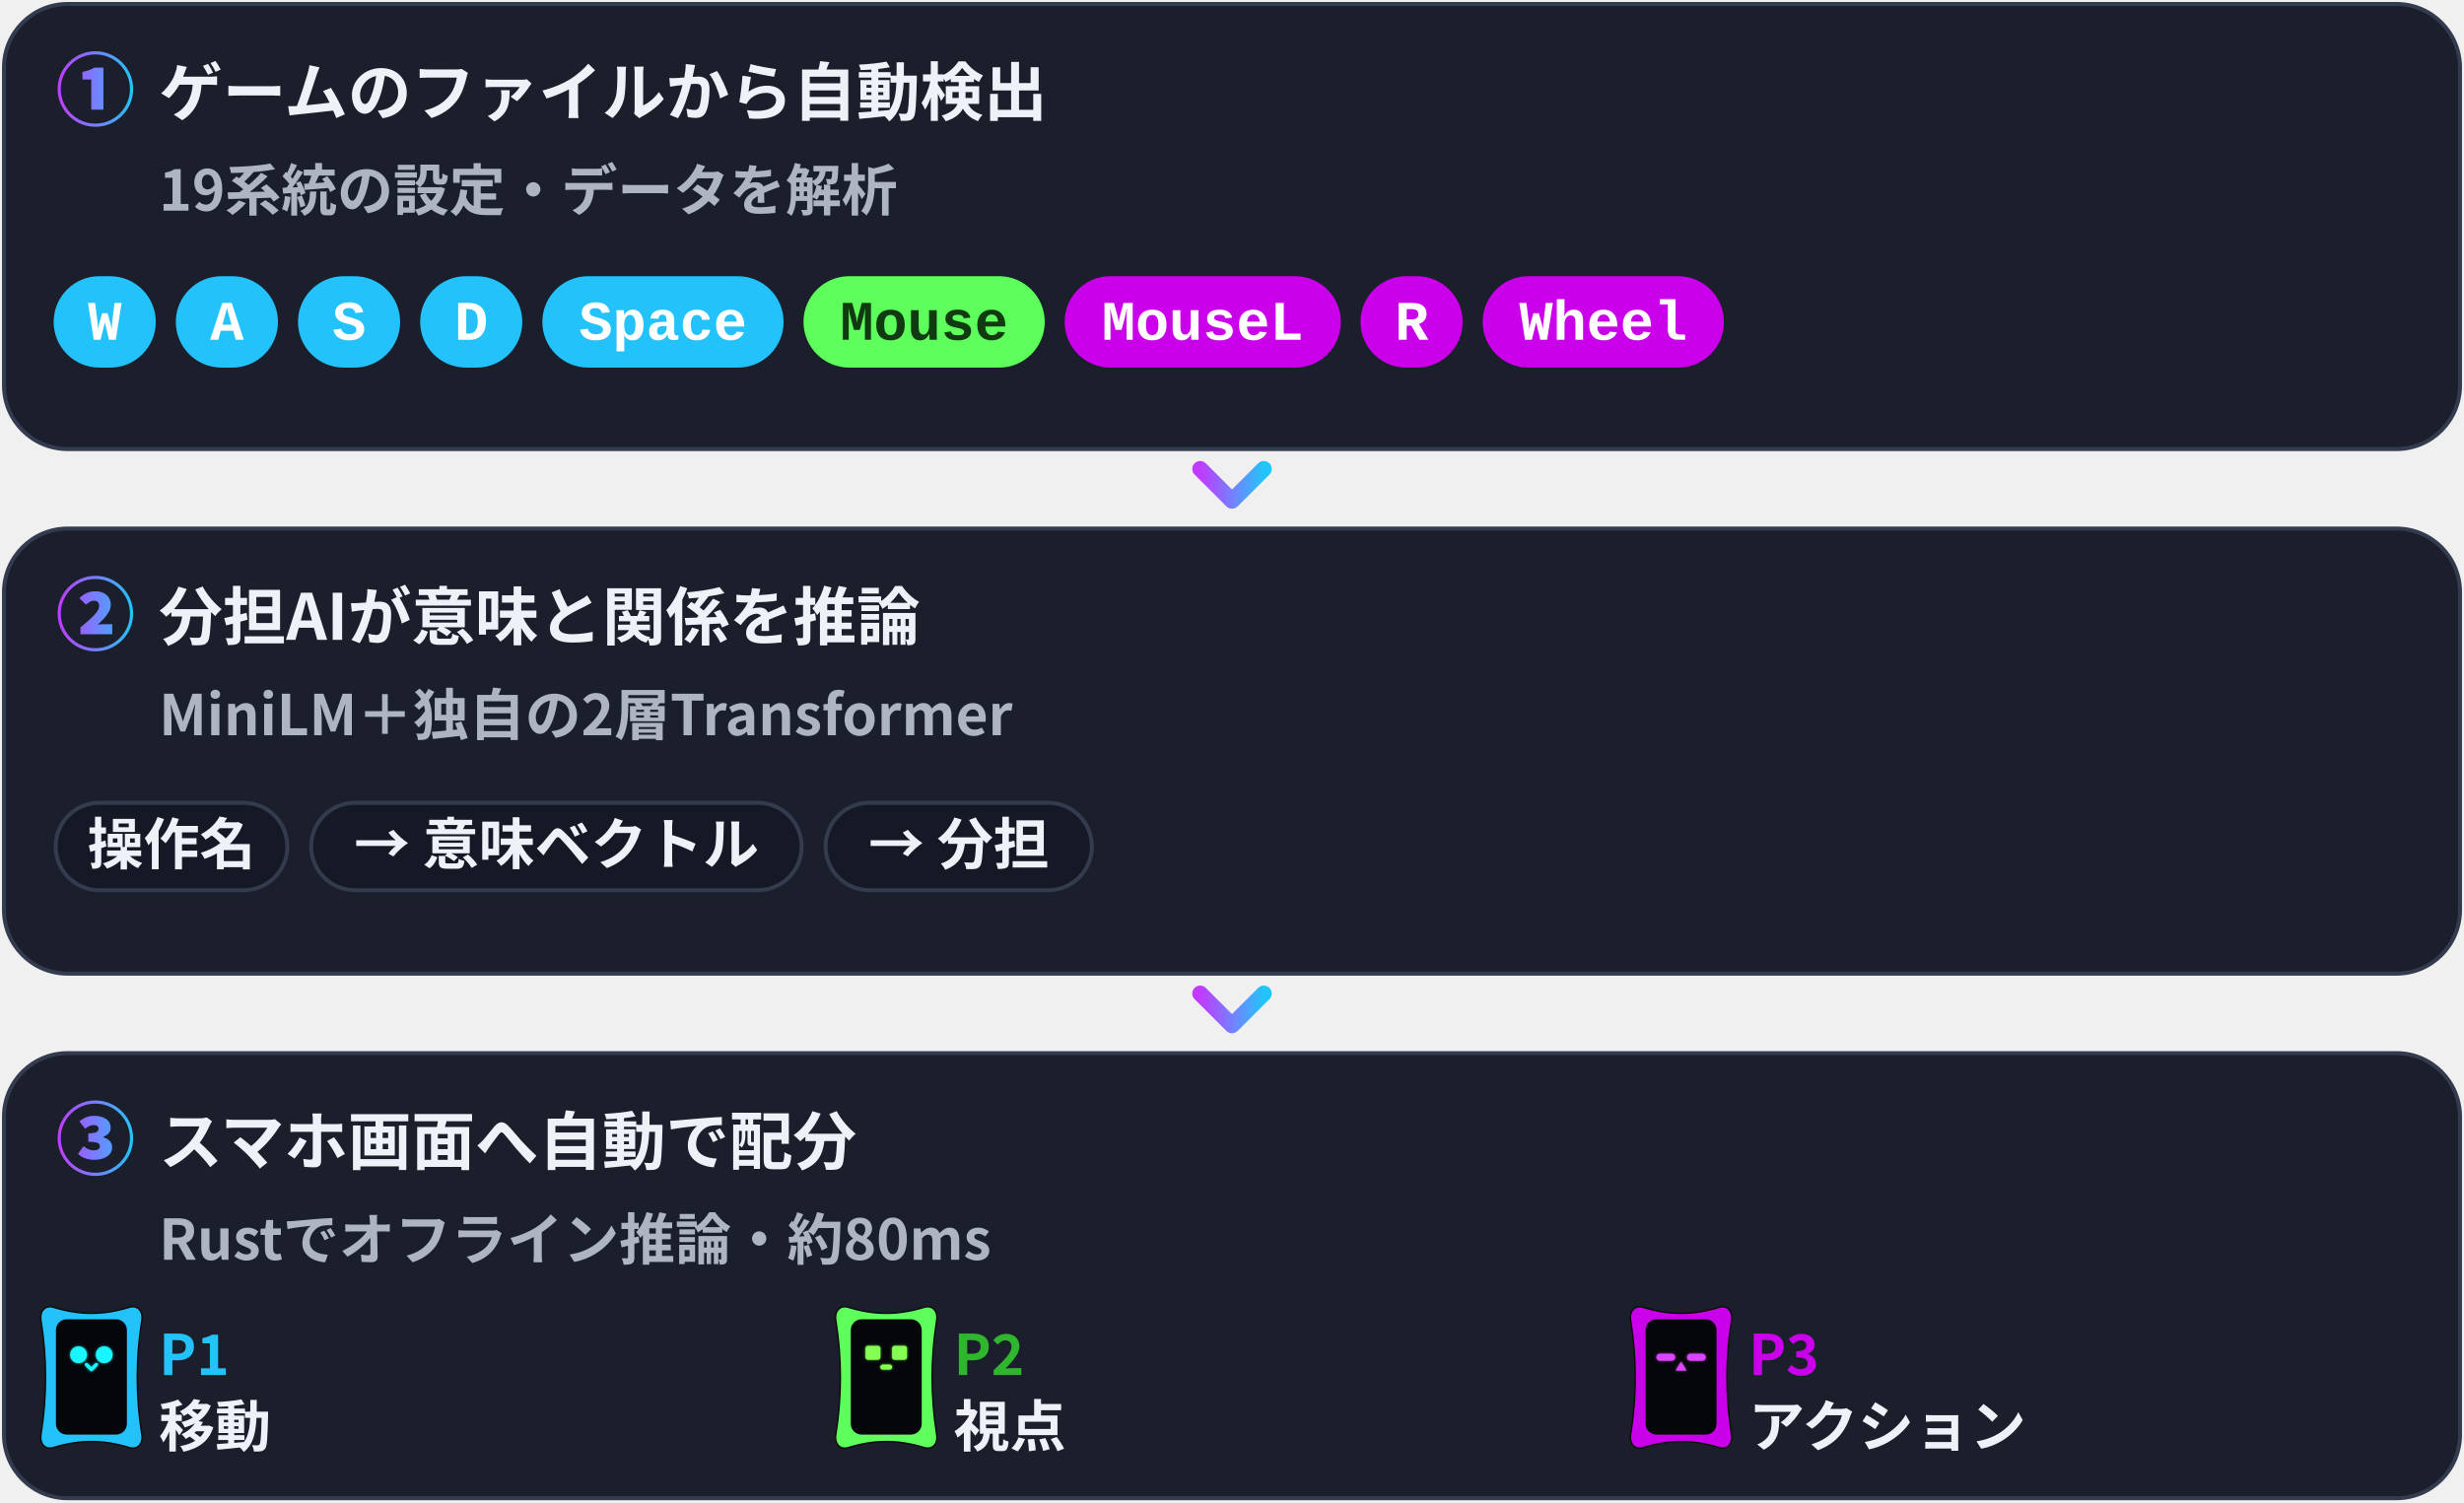
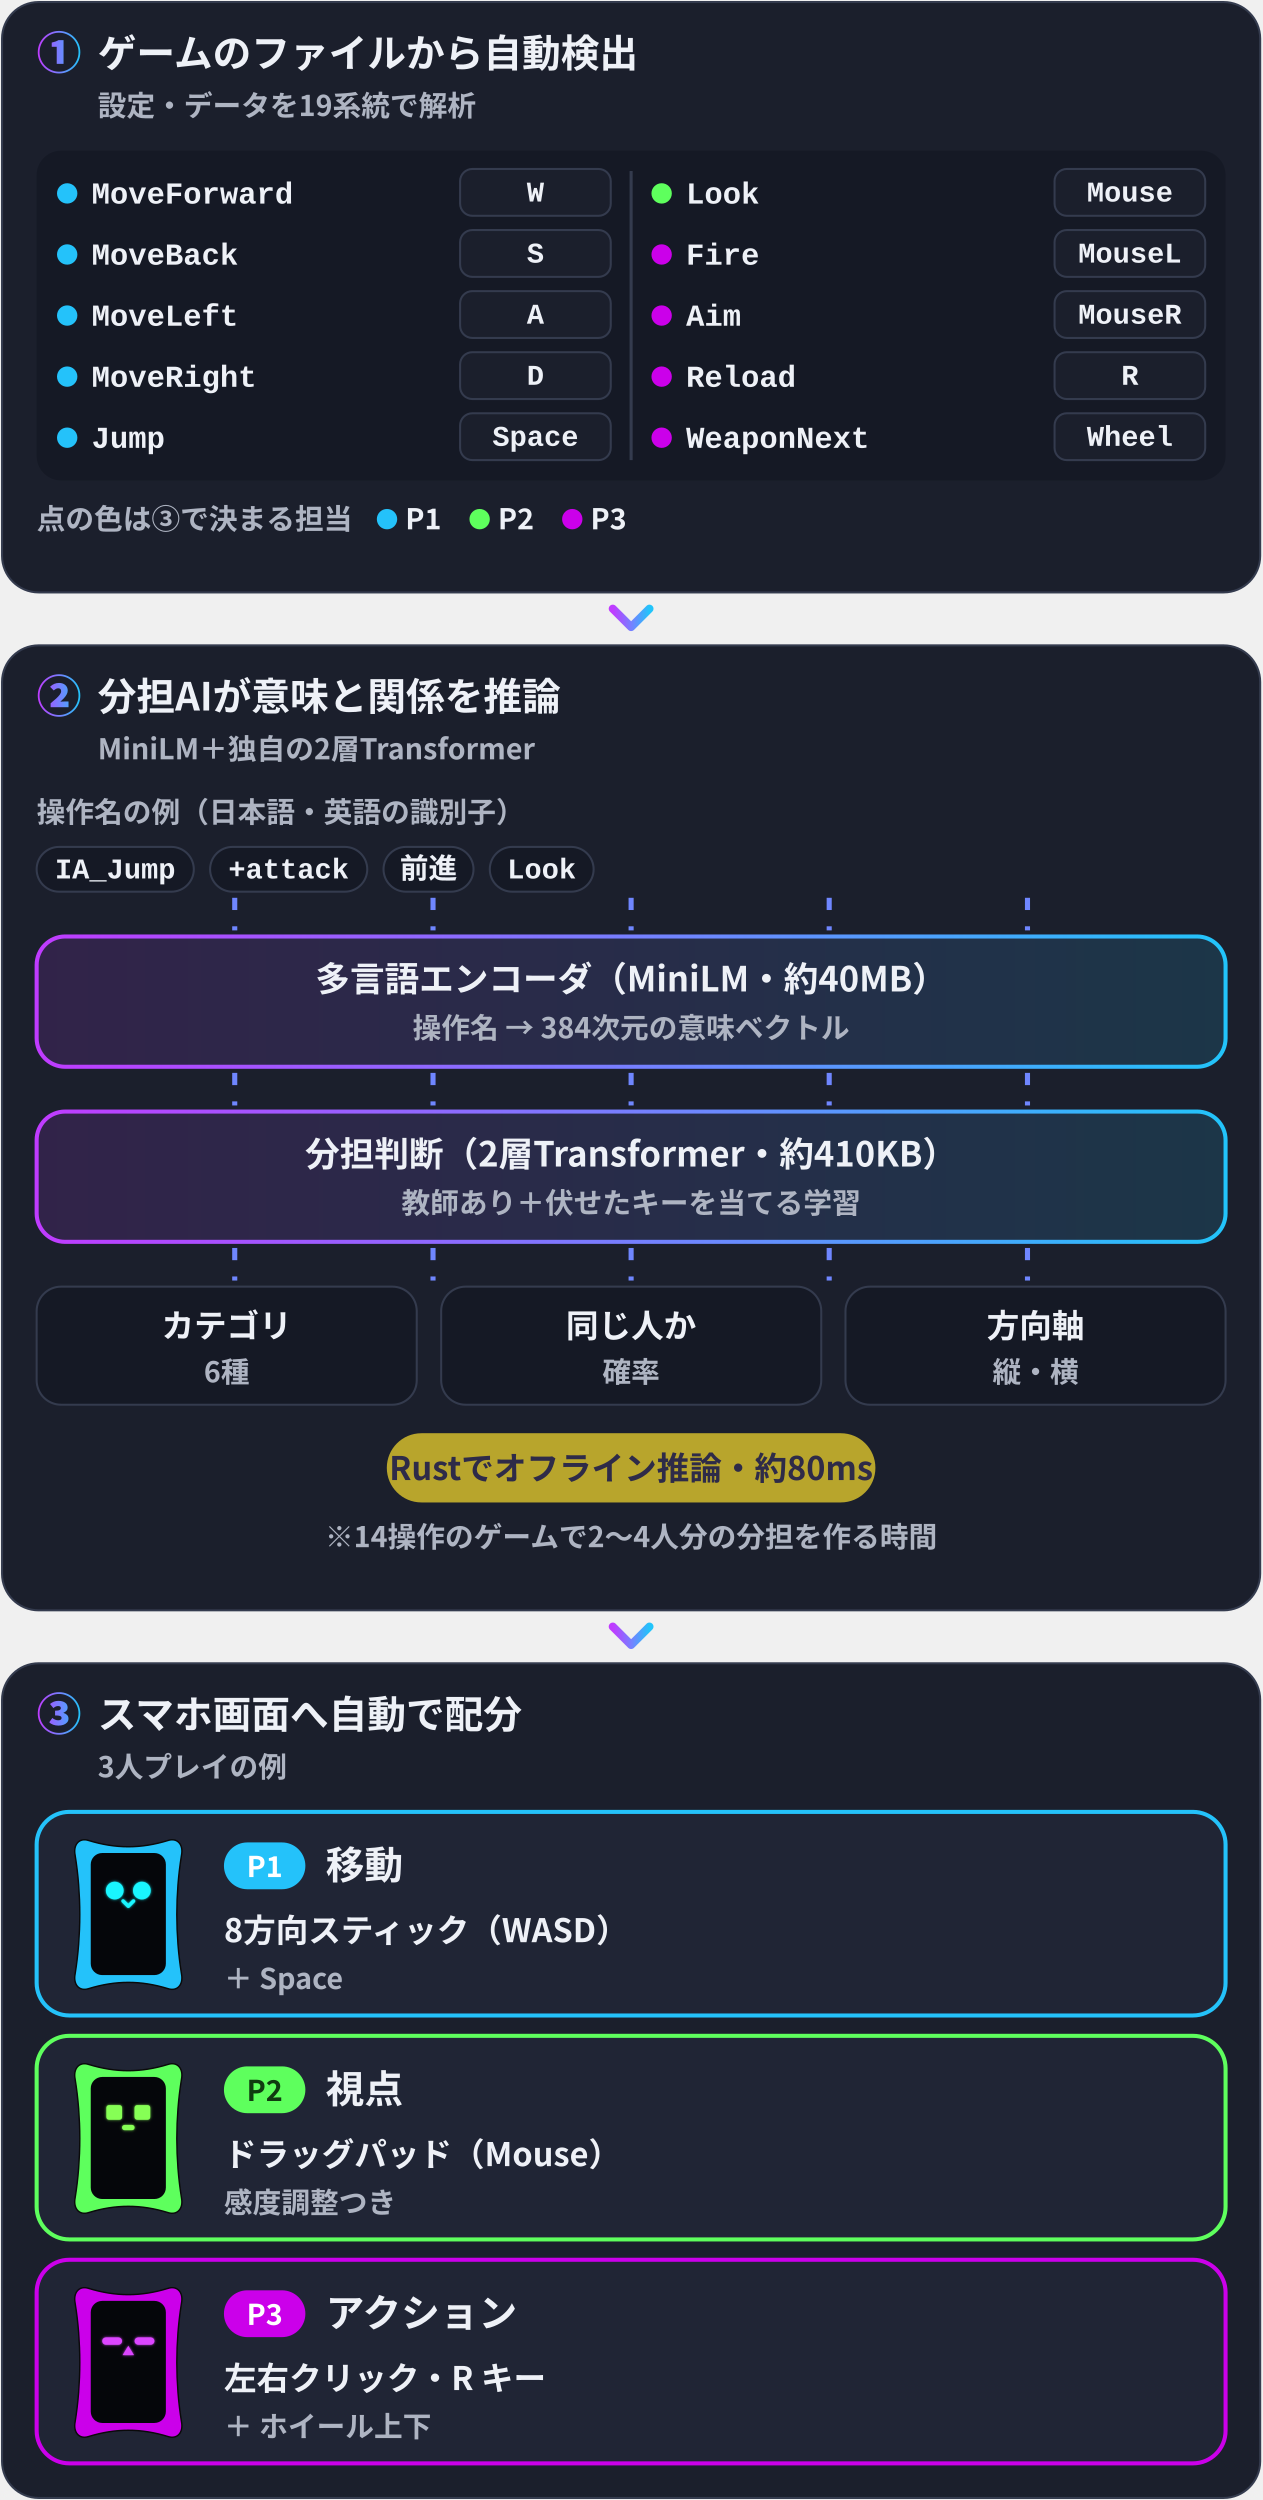
- <svg xmlns="http://www.w3.org/2000/svg" viewBox="0 0 620 378" width="620" height="378" role="img">
+ <svg xmlns="http://www.w3.org/2000/svg" viewBox="0 0 620 1228" width="620" height="1228" role="img">
  <defs>
    <filter id="glow" x="-30%" y="-30%" width="160%" height="160%">
      <feGaussianBlur stdDeviation="1.6" />
    </filter>
    <linearGradient id="brand" x1="0" y1="0" x2="1" y2="0">
      <stop offset="0" stop-color="#C03BFF" />
      <stop offset=".55" stop-color="#6F86FF" />
      <stop offset="1" stop-color="#22C4FA" />
    </linearGradient>
    <linearGradient id="bg" x1="0" y1="0" x2="1" y2="1">
      <stop offset="0" stop-color="#141827" />
      <stop offset="1" stop-color="#231B35" />
    </linearGradient>
    <style>
.jp{font-family:'Hiragino Sans','Hiragino Kaku Gothic ProN','Yu Gothic UI','Yu Gothic','Meiryo','Noto Sans JP','Noto Sans CJK JP',sans-serif}
.disp{font-family:Impact,Haettenschweiler,'Anton','Arial Narrow Bold','Arial Black',sans-serif}
.gh{font-family:-apple-system,BlinkMacSystemFont,'Segoe UI','Noto Sans',Helvetica,Arial,sans-serif}
.rnd{font-family:RcRounded,'Hiragino Maru Gothic ProN','Yu Gothic UI','Noto Sans JP',sans-serif}
.hand{font-family:RcHand,'Hiragino Maru Gothic ProN','Yu Gothic UI','Noto Sans JP',sans-serif}
.mono{font-family:ui-monospace,SFMono-Regular,'Cascadia Mono',Consolas,'Liberation Mono',monospace}

@keyframes bob{0%,100%{transform:translateY(0)}50%{transform:translateY(-5px)}}
@keyframes blink{0%,90%,100%{transform:scaleY(1)}94%{transform:scaleY(.12)}}
@keyframes flow{to{stroke-dashoffset:-28}}
@keyframes pulse{0%,100%{opacity:.55}50%{opacity:1}}
.bob{animation:bob 2.6s ease-in-out infinite}
.eyes{transform-box:fill-box;transform-origin:center;animation:blink 4.8s infinite}
.flow{stroke-dasharray:6 8;animation:flow 1.1s linear infinite}
.pulse{animation:pulse 2.4s ease-in-out infinite}
@media (prefers-reduced-motion:reduce){.bob,.eyes,.flow,.pulse{animation:none}}
</style>
  </defs>
-   <rect x="1" y="1" width="618" height="112" rx="16" fill="#1B1F2C" stroke="#343B4E" />
-   <path d="M24 31.9Q22.04 31.9 20.32 31.16Q18.6 30.43 17.29 29.11Q15.98 27.8 15.24 26.08Q14.5 24.36 14.5 22.4Q14.5 20.44 15.24 18.72Q15.97 17 17.29 15.69Q18.6 14.38 20.32 13.64Q22.04 12.9 24 12.9Q25.96 12.9 27.68 13.64Q29.4 14.37 30.71 15.69Q32.02 17 32.76 18.72Q33.5 20.44 33.5 22.4Q33.5 24.38 32.76 26.1Q32.02 27.82 30.7 29.13Q29.38 30.44 27.67 31.17Q25.96 31.9 24 31.9ZM24 31.1Q25.81 31.1 27.38 30.42Q28.96 29.74 30.15 28.55Q31.34 27.36 32.02 25.78Q32.7 24.21 32.7 22.4Q32.7 20.59 32.02 19.02Q31.34 17.44 30.15 16.25Q28.96 15.06 27.38 14.38Q25.81 13.7 24 13.7Q22.18 13.7 20.6 14.38Q19.03 15.06 17.84 16.26Q16.64 17.47 15.97 19.04Q15.3 20.61 15.3 22.4Q15.3 24.2 15.98 25.78Q16.66 27.36 17.85 28.55Q19.04 29.74 20.62 30.42Q22.19 31.1 24 31.1ZM22.96 27.6V20H20.74V18.1Q21.7 17.9 22.4 17.65Q23.1 17.4 23.74 17.02H26.02V27.6Z" fill="url(#brand)" />
-   <text x="40" y="29" class="jp" font-size="16" font-weight="900" fill="#EEF1F7" text-anchor="start">ゲームのファイルから自動検出</text>
-   <text x="40" y="53" class="jp" font-size="14.1" font-weight="700" fill="#AEB4C2" text-anchor="start">19系統の設定・データを解析</text>
-   <rect x="14" y="70" width="24.7" height="22" rx="11" fill="#24C2FA" stroke="#24C2FA" />
-   <text x="26.371" y="85.5" class="mono" font-size="14.1" font-weight="700" fill="#FFFFFF" text-anchor="middle">W</text>
-   <rect x="44.742" y="70" width="24.7" height="22" rx="11" fill="#24C2FA" stroke="#24C2FA" />
-   <text x="57.113" y="85.5" class="mono" font-size="14.1" font-weight="700" fill="#FFFFFF" text-anchor="middle">A</text>
-   <rect x="75.484" y="70" width="24.7" height="22" rx="11" fill="#24C2FA" stroke="#24C2FA" />
-   <text x="87.855" y="85.5" class="mono" font-size="14.1" font-weight="700" fill="#FFFFFF" text-anchor="middle">S</text>
-   <rect x="106.226" y="70" width="24.7" height="22" rx="11" fill="#24C2FA" stroke="#24C2FA" />
-   <text x="118.597" y="85.5" class="mono" font-size="14.1" font-weight="700" fill="#FFFFFF" text-anchor="middle">D</text>
-   <rect x="136.968" y="70" width="59.7" height="22" rx="11" fill="#24C2FA" stroke="#24C2FA" />
-   <text x="166.823" y="85.5" class="mono" font-size="14.1" font-weight="700" fill="#FFFFFF" text-anchor="middle">Space</text>
-   <rect x="202.678" y="70" width="59.7" height="22" rx="11" fill="#5EFF5D" stroke="#5EFF5D" />
-   <text x="232.533" y="85.5" class="mono" font-size="14.1" font-weight="700" fill="#103B10" text-anchor="middle">Mouse</text>
-   <rect x="268.388" y="70" width="68.5" height="22" rx="11" fill="#CB00EA" stroke="#CB00EA" />
-   <text x="302.614" y="85.5" class="mono" font-size="14.1" font-weight="700" fill="#FFFFFF" text-anchor="middle">MouseL</text>
-   <rect x="342.84" y="70" width="24.7" height="22" rx="11" fill="#CB00EA" stroke="#CB00EA" />
-   <text x="355.211" y="85.5" class="mono" font-size="14.1" font-weight="700" fill="#FFFFFF" text-anchor="middle">R</text>
-   <rect x="373.582" y="70" width="59.7" height="22" rx="11" fill="#CB00EA" stroke="#CB00EA" />
-   <text x="403.437" y="85.5" class="mono" font-size="14.1" font-weight="700" fill="#FFFFFF" text-anchor="middle">Wheel</text>
-   <path d="M302.0 118l8 8 8-8" fill="none" stroke="url(#brand)" stroke-width="4" stroke-linecap="round" stroke-linejoin="round" />
-   <rect x="1" y="133" width="618" height="112" rx="16" fill="#1B1F2C" stroke="#343B4E" />
-   <path d="M24 163.9Q22.04 163.9 20.32 163.16Q18.6 162.43 17.29 161.11Q15.98 159.8 15.24 158.08Q14.5 156.36 14.5 154.4Q14.5 152.44 15.24 150.72Q15.97 149 17.29 147.69Q18.6 146.38 20.32 145.64Q22.04 144.9 24 144.9Q25.96 144.9 27.68 145.64Q29.4 146.37 30.71 147.69Q32.02 149 32.76 150.72Q33.5 152.44 33.5 154.4Q33.5 156.38 32.76 158.1Q32.02 159.82 30.7 161.13Q29.38 162.44 27.67 163.17Q25.96 163.9 24 163.9ZM24 163.1Q25.81 163.1 27.38 162.42Q28.96 161.74 30.15 160.55Q31.34 159.36 32.02 157.78Q32.7 156.21 32.7 154.4Q32.7 152.59 32.02 151.02Q31.34 149.44 30.15 148.25Q28.96 147.06 27.38 146.38Q25.81 145.7 24 145.7Q22.18 145.7 20.6 146.38Q19.03 147.06 17.84 148.26Q16.64 149.47 15.97 151.04Q15.3 152.61 15.3 154.4Q15.3 156.2 15.98 157.78Q16.66 159.36 17.85 160.55Q19.04 161.74 20.62 162.42Q22.19 163.1 24 163.1ZM20.24 159.6V157.86Q21.6 156.76 22.66 155.8Q23.72 154.84 24.33 154.02Q24.94 153.2 24.94 152.5Q24.94 151.8 24.6 151.48Q24.26 151.16 23.64 151.16Q23.02 151.16 22.53 151.48Q22.04 151.8 21.62 152.14L19.98 150.5Q20.86 149.62 21.86 149.2Q22.86 148.78 24.01 148.78Q25.76 148.78 26.82 149.73Q27.88 150.68 27.88 152.2Q27.88 153.08 27.37 153.98Q26.86 154.88 26.1 155.69Q25.34 156.5 24.58 157.16Q25.02 157.12 25.58 157.09Q26.14 157.06 26.54 157.06H28.24V159.6Z" fill="url(#brand)" />
-   <text x="40" y="161" class="jp" font-size="16" font-weight="900" fill="#EEF1F7" text-anchor="start">分担AIが意味と関係を推論</text>
-   <text x="40" y="185" class="jp" font-size="14.1" font-weight="700" fill="#AEB4C2" text-anchor="start">MiniLM＋独自の2層Transformer</text>
-   <rect x="14" y="202" width="58.3" height="22" rx="11" fill="#151925" stroke="#343B4E" />
-   <text x="43.15" y="217.5" class="jp" font-size="14.1" font-weight="700" fill="#EEF1F7" text-anchor="middle">操作名</text>
-   <rect x="78.3" y="202" width="123.4" height="22" rx="11" fill="#151925" stroke="#343B4E" />
-   <text x="140.021" y="217.5" class="jp" font-size="14.1" font-weight="700" fill="#EEF1F7" text-anchor="middle">→ 意味ベクトル</text>
-   <rect x="207.742" y="202" width="67.0" height="22" rx="11" fill="#151925" stroke="#343B4E" />
-   <text x="241.263" y="217.5" class="jp" font-size="14.1" font-weight="700" fill="#EEF1F7" text-anchor="middle">→ 分担</text>
-   <path d="M302.0 250l8 8 8-8" fill="none" stroke="url(#brand)" stroke-width="4" stroke-linecap="round" stroke-linejoin="round" />
-   <rect x="1" y="265" width="618" height="112" rx="16" fill="#1B1F2C" stroke="#343B4E" />
-   <path d="M24 295.9Q22.04 295.9 20.32 295.16Q18.6 294.42 17.29 293.11Q15.98 291.8 15.24 290.08Q14.5 288.36 14.5 286.4Q14.5 284.44 15.24 282.72Q15.98 281 17.29 279.69Q18.6 278.38 20.32 277.64Q22.04 276.9 24 276.9Q25.96 276.9 27.68 277.64Q29.4 278.38 30.71 279.69Q32.02 281 32.76 282.72Q33.5 284.44 33.5 286.4Q33.5 288.38 32.76 290.1Q32.02 291.82 30.7 293.13Q29.38 294.44 27.67 295.17Q25.96 295.9 24 295.9ZM24 295.1Q25.8 295.1 27.38 294.42Q28.96 293.74 30.15 292.55Q31.34 291.36 32.02 289.78Q32.7 288.2 32.7 286.4Q32.7 284.6 32.02 283.02Q31.34 281.44 30.15 280.25Q28.96 279.06 27.38 278.38Q25.8 277.7 24 277.7Q22.18 277.7 20.6 278.38Q19.02 279.06 17.83 280.26Q16.64 281.46 15.97 283.04Q15.3 284.62 15.3 286.4Q15.3 288.2 15.98 289.78Q16.66 291.36 17.85 292.55Q19.04 293.74 20.62 294.42Q22.2 295.1 24 295.1ZM23.72 291.84Q22.48 291.84 21.38 291.45Q20.28 291.06 19.64 290.32L21.02 288.42Q21.54 288.86 22.21 289.16Q22.88 289.46 23.66 289.46Q24.3 289.46 24.72 289.2Q25.14 288.94 25.14 288.48Q25.14 288.1 24.92 287.84Q24.7 287.58 24.07 287.44Q23.44 287.3 22.22 287.3V285.18Q23.68 285.18 24.24 284.88Q24.8 284.58 24.8 284.04Q24.8 283.58 24.5 283.34Q24.2 283.1 23.58 283.1Q23.02 283.1 22.51 283.33Q22 283.56 21.46 284.02L19.96 282.18Q20.78 281.5 21.7 281.14Q22.62 280.78 23.66 280.78Q25.56 280.78 26.7 281.57Q27.84 282.36 27.84 283.84Q27.84 284.58 27.37 285.14Q26.9 285.7 25.96 286.1V286.16Q26.96 286.44 27.59 287.08Q28.22 287.72 28.22 288.72Q28.22 289.72 27.6 290.42Q26.98 291.12 25.96 291.48Q24.94 291.84 23.72 291.84Z" fill="url(#brand)" />
-   <text x="40" y="293" class="jp" font-size="16" font-weight="900" fill="#EEF1F7" text-anchor="start">スマホ画面へ自動で配分</text>
-   <text x="40" y="317" class="jp" font-size="14.1" font-weight="700" fill="#AEB4C2" text-anchor="start">Rustでオフライン推論・約80ms</text>
-   <g transform="translate(10.6 328.0) scale(0.248)">
+   <rect x="1" y="1" width="618" height="290" rx="18" fill="#1B1F2C" stroke="#343B4E" />
+   <path d="M29 36.09Q26.85 36.09 24.95 35.28Q23.06 34.47 21.62 33.03Q20.18 31.58 19.36 29.69Q18.55 27.79 18.55 25.64Q18.55 23.49 19.36 21.59Q20.17 19.7 21.61 18.26Q23.06 16.82 24.95 16Q26.85 15.19 29 15.19Q31.15 15.19 33.05 16Q34.94 16.81 36.38 18.25Q37.82 19.7 38.64 21.59Q39.45 23.49 39.45 25.64Q39.45 27.82 38.64 29.71Q37.82 31.6 36.37 33.04Q34.92 34.48 33.04 35.29Q31.15 36.09 29 36.09ZM29 35.21Q30.99 35.21 32.72 34.46Q34.46 33.71 35.77 32.41Q37.07 31.1 37.82 29.36Q38.57 27.63 38.57 25.64Q38.57 23.65 37.82 21.92Q37.07 20.18 35.77 18.88Q34.46 17.57 32.72 16.82Q30.99 16.07 29 16.07Q26.99 16.07 25.26 16.82Q23.53 17.57 22.22 18.89Q20.91 20.21 20.17 21.94Q19.43 23.67 19.43 25.64Q19.43 27.62 20.18 29.36Q20.93 31.1 22.23 32.41Q23.54 33.71 25.28 34.46Q27.01 35.21 29 35.21ZM27.86 31.36V23H25.41V20.91Q26.47 20.69 27.24 20.41Q28.01 20.14 28.71 19.72H31.22V31.36Z" fill="url(#brand)" />
+   <text x="48" y="33" class="jp" font-size="19" font-weight="900" fill="#EEF1F7" text-anchor="start">ゲームのファイルから自動検出</text>
+   <text x="48" y="57" class="jp" font-size="14.1" font-weight="700" fill="#AEB4C2" text-anchor="start">設定・データを19系統で解析</text>
+   <rect x="18" y="74" width="584" height="162" rx="12" fill="#151925" />
+   <path d="M310.0 84V226" stroke="#343B4E" stroke-width="1.5" />
+   <circle cx="33.0" cy="95" r="5" fill="#24C2FA" />
+   <text x="45.0" y="100" class="mono" font-size="15" font-weight="600" fill="#EEF1F7" text-anchor="start">MoveForward</text>
+   <rect x="226.0" y="83" width="74" height="23" rx="6" fill="#1B1F2C" stroke="#343B4E" />
+   <text x="263.0" y="99" class="mono" font-size="14.1" font-weight="700" fill="#EEF1F7" text-anchor="middle">W</text>
+   <circle cx="33.0" cy="125" r="5" fill="#24C2FA" />
+   <text x="45.0" y="130" class="mono" font-size="15" font-weight="600" fill="#EEF1F7" text-anchor="start">MoveBack</text>
+   <rect x="226.0" y="113" width="74" height="23" rx="6" fill="#1B1F2C" stroke="#343B4E" />
+   <text x="263.0" y="129" class="mono" font-size="14.1" font-weight="700" fill="#EEF1F7" text-anchor="middle">S</text>
+   <circle cx="33.0" cy="155" r="5" fill="#24C2FA" />
+   <text x="45.0" y="160" class="mono" font-size="15" font-weight="600" fill="#EEF1F7" text-anchor="start">MoveLeft</text>
+   <rect x="226.0" y="143" width="74" height="23" rx="6" fill="#1B1F2C" stroke="#343B4E" />
+   <text x="263.0" y="159" class="mono" font-size="14.1" font-weight="700" fill="#EEF1F7" text-anchor="middle">A</text>
+   <circle cx="33.0" cy="185" r="5" fill="#24C2FA" />
+   <text x="45.0" y="190" class="mono" font-size="15" font-weight="600" fill="#EEF1F7" text-anchor="start">MoveRight</text>
+   <rect x="226.0" y="173" width="74" height="23" rx="6" fill="#1B1F2C" stroke="#343B4E" />
+   <text x="263.0" y="189" class="mono" font-size="14.1" font-weight="700" fill="#EEF1F7" text-anchor="middle">D</text>
+   <circle cx="33.0" cy="215" r="5" fill="#24C2FA" />
+   <text x="45.0" y="220" class="mono" font-size="15" font-weight="600" fill="#EEF1F7" text-anchor="start">Jump</text>
+   <rect x="226.0" y="203" width="74" height="23" rx="6" fill="#1B1F2C" stroke="#343B4E" />
+   <text x="263.0" y="219" class="mono" font-size="14.1" font-weight="700" fill="#EEF1F7" text-anchor="middle">Space</text>
+   <circle cx="325.0" cy="95" r="5" fill="#5EFF5D" />
+   <text x="337.0" y="100" class="mono" font-size="15" font-weight="600" fill="#EEF1F7" text-anchor="start">Look</text>
+   <rect x="518.0" y="83" width="74" height="23" rx="6" fill="#1B1F2C" stroke="#343B4E" />
+   <text x="555.0" y="99" class="mono" font-size="14.1" font-weight="700" fill="#EEF1F7" text-anchor="middle">Mouse</text>
+   <circle cx="325.0" cy="125" r="5" fill="#CB00EA" />
+   <text x="337.0" y="130" class="mono" font-size="15" font-weight="600" fill="#EEF1F7" text-anchor="start">Fire</text>
+   <rect x="518.0" y="113" width="74" height="23" rx="6" fill="#1B1F2C" stroke="#343B4E" />
+   <text x="555.0" y="129" class="mono" font-size="14.1" font-weight="700" fill="#EEF1F7" text-anchor="middle">MouseL</text>
+   <circle cx="325.0" cy="155" r="5" fill="#CB00EA" />
+   <text x="337.0" y="160" class="mono" font-size="15" font-weight="600" fill="#EEF1F7" text-anchor="start">Aim</text>
+   <rect x="518.0" y="143" width="74" height="23" rx="6" fill="#1B1F2C" stroke="#343B4E" />
+   <text x="555.0" y="159" class="mono" font-size="14.1" font-weight="700" fill="#EEF1F7" text-anchor="middle">MouseR</text>
+   <circle cx="325.0" cy="185" r="5" fill="#CB00EA" />
+   <text x="337.0" y="190" class="mono" font-size="15" font-weight="600" fill="#EEF1F7" text-anchor="start">Reload</text>
+   <rect x="518.0" y="173" width="74" height="23" rx="6" fill="#1B1F2C" stroke="#343B4E" />
+   <text x="555.0" y="189" class="mono" font-size="14.1" font-weight="700" fill="#EEF1F7" text-anchor="middle">R</text>
+   <circle cx="325.0" cy="215" r="5" fill="#CB00EA" />
+   <text x="337.0" y="220" class="mono" font-size="15" font-weight="600" fill="#EEF1F7" text-anchor="start">WeaponNext</text>
+   <rect x="518.0" y="203" width="74" height="23" rx="6" fill="#1B1F2C" stroke="#343B4E" />
+   <text x="555.0" y="219" class="mono" font-size="14.1" font-weight="700" fill="#EEF1F7" text-anchor="middle">Wheel</text>
+   <text x="18" y="260" class="jp" font-size="14.1" font-weight="700" fill="#AEB4C2" text-anchor="start">点の色は③で決まる担当</text>
+   <circle cx="190.1" cy="255" r="5" fill="#24C2FA" />
+   <text x="199.1" y="260" class="jp" font-size="14.1" font-weight="800" fill="#EEF1F7" text-anchor="start">P1</text>
+   <circle cx="235.6" cy="255" r="5" fill="#5EFF5D" />
+   <text x="244.584" y="260" class="jp" font-size="14.1" font-weight="800" fill="#EEF1F7" text-anchor="start">P2</text>
+   <circle cx="281.1" cy="255" r="5" fill="#CB00EA" />
+   <text x="290.068" y="260" class="jp" font-size="14.1" font-weight="800" fill="#EEF1F7" text-anchor="start">P3</text>
+   <path d="M301.0 299l9 9 9-9" fill="none" stroke="url(#brand)" stroke-width="4" stroke-linecap="round" stroke-linejoin="round" />
+   <rect x="1" y="317" width="618" height="474" rx="18" fill="#1B1F2C" stroke="#343B4E" />
+   <path d="M29 352.09Q26.85 352.09 24.95 351.28Q23.06 350.47 21.62 349.03Q20.18 347.58 19.36 345.69Q18.55 343.79 18.55 341.64Q18.55 339.49 19.36 337.59Q20.17 335.7 21.61 334.26Q23.06 332.82 24.95 332Q26.85 331.19 29 331.19Q31.15 331.19 33.05 332Q34.94 332.81 36.38 334.25Q37.82 335.7 38.64 337.59Q39.45 339.49 39.45 341.64Q39.45 343.82 38.64 345.71Q37.82 347.6 36.37 349.04Q34.92 350.48 33.04 351.29Q31.15 352.09 29 352.09ZM29 351.21Q30.99 351.21 32.72 350.46Q34.46 349.71 35.77 348.4Q37.07 347.1 37.82 345.36Q38.57 343.63 38.57 341.64Q38.57 339.65 37.82 337.92Q37.07 336.18 35.77 334.88Q34.46 333.57 32.72 332.82Q30.99 332.07 29 332.07Q26.99 332.07 25.26 332.82Q23.53 333.57 22.22 334.89Q20.91 336.21 20.17 337.94Q19.43 339.67 19.43 341.64Q19.43 343.62 20.18 345.36Q20.93 347.1 22.23 348.4Q23.54 349.71 25.28 350.46Q27.01 351.21 29 351.21ZM24.86 347.36V345.45Q26.36 344.24 27.53 343.18Q28.69 342.12 29.36 341.22Q30.03 340.32 30.03 339.55Q30.03 338.78 29.66 338.43Q29.29 338.08 28.6 338.08Q27.92 338.08 27.38 338.43Q26.84 338.78 26.38 339.15L24.58 337.35Q25.55 336.38 26.65 335.92Q27.75 335.46 29.01 335.46Q30.94 335.46 32.1 336.5Q33.27 337.55 33.27 339.22Q33.27 340.19 32.71 341.18Q32.15 342.17 31.31 343.06Q30.47 343.95 29.64 344.68Q30.12 344.63 30.74 344.6Q31.35 344.57 31.79 344.57H33.66V347.36Z" fill="url(#brand)" />
+   <text x="48" y="349" class="jp" font-size="19" font-weight="900" fill="#EEF1F7" text-anchor="start">分担AIが意味と関係を推論</text>
+   <text x="48" y="373" class="jp" font-size="14.1" font-weight="700" fill="#AEB4C2" text-anchor="start">MiniLM＋独自の2層Transformer</text>
+   <text x="18" y="404" class="jp" font-size="14.1" font-weight="700" fill="#AEB4C2" text-anchor="start">操作名の例（日本語・英語の識別子）</text>
+   <rect x="18" y="416" width="77.2" height="22" rx="11" fill="#151925" stroke="#343B4E" />
+   <text x="56.597" y="431.5" class="mono" font-size="14.1" font-weight="700" fill="#EEF1F7" text-anchor="middle">IA_Jump</text>
+   <rect x="103.194" y="416" width="77.2" height="22" rx="11" fill="#151925" stroke="#343B4E" />
+   <text x="141.791" y="431.5" class="mono" font-size="14.1" font-weight="700" fill="#EEF1F7" text-anchor="middle">+attack</text>
+   <rect x="188.388" y="416" width="44.2" height="22" rx="11" fill="#151925" stroke="#343B4E" />
+   <text x="210.488" y="431.5" class="mono" font-size="14.1" font-weight="700" fill="#EEF1F7" text-anchor="middle">前進</text>
+   <rect x="240.588" y="416" width="51.0" height="22" rx="11" fill="#151925" stroke="#343B4E" />
+   <text x="266.072" y="431.5" class="mono" font-size="14.1" font-weight="700" fill="#EEF1F7" text-anchor="middle">Look</text>
+   <path d="M115.3 441V457" stroke="#6F86FF" stroke-width="2.5" class="flow" style="animation-delay:0.00s" />
+   <path d="M212.7 441V457" stroke="#6F86FF" stroke-width="2.5" class="flow" style="animation-delay:0.15s" />
+   <path d="M310.0 441V457" stroke="#6F86FF" stroke-width="2.5" class="flow" style="animation-delay:0.30s" />
+   <path d="M407.3 441V457" stroke="#6F86FF" stroke-width="2.5" class="flow" style="animation-delay:0.45s" />
+   <path d="M504.7 441V457" stroke="#6F86FF" stroke-width="2.5" class="flow" style="animation-delay:0.60s" />
+   <rect x="18" y="460" width="584" height="64" rx="14" fill="url(#brand)" opacity=".14" />
+   <rect x="18" y="460" width="584" height="64" rx="14" fill="none" stroke="url(#brand)" stroke-width="2" />
+   <text x="310.0" y="487" class="jp" font-size="17" font-weight="900" fill="#EEF1F7" text-anchor="middle" textLength="278" lengthAdjust="spacingAndGlyphs">多言語エンコーダ（MiniLM・約40MB）</text>
+   <text x="310.0" y="510" class="jp" font-size="14.1" font-weight="700" fill="#AEB4C2" text-anchor="middle">操作名 → 384次元の意味ベクトル</text>
+   <path d="M115.3 527V543" stroke="#6F86FF" stroke-width="2.5" class="flow" style="animation-delay:0.00s" />
+   <path d="M212.7 527V543" stroke="#6F86FF" stroke-width="2.5" class="flow" style="animation-delay:0.15s" />
+   <path d="M310.0 527V543" stroke="#6F86FF" stroke-width="2.5" class="flow" style="animation-delay:0.30s" />
+   <path d="M407.3 527V543" stroke="#6F86FF" stroke-width="2.5" class="flow" style="animation-delay:0.45s" />
+   <path d="M504.7 527V543" stroke="#6F86FF" stroke-width="2.5" class="flow" style="animation-delay:0.60s" />
+   <rect x="18" y="546" width="584" height="64" rx="14" fill="url(#brand)" opacity=".14" />
+   <rect x="18" y="546" width="584" height="64" rx="14" fill="none" stroke="url(#brand)" stroke-width="2" />
+   <text x="310.0" y="573" class="jp" font-size="17" font-weight="900" fill="#EEF1F7" text-anchor="middle" textLength="294" lengthAdjust="spacingAndGlyphs">分担判断（2層Transformer・約410KB）</text>
+   <text x="310.0" y="596" class="jp" font-size="14.1" font-weight="700" fill="#AEB4C2" text-anchor="middle">教師あり＋伏せたキーを当てる学習</text>
+   <path d="M115.3 613V629" stroke="#6F86FF" stroke-width="2.5" class="flow" style="animation-delay:0.00s" />
+   <path d="M212.7 613V629" stroke="#6F86FF" stroke-width="2.5" class="flow" style="animation-delay:0.15s" />
+   <path d="M310.0 613V629" stroke="#6F86FF" stroke-width="2.5" class="flow" style="animation-delay:0.30s" />
+   <path d="M407.3 613V629" stroke="#6F86FF" stroke-width="2.5" class="flow" style="animation-delay:0.45s" />
+   <path d="M504.7 613V629" stroke="#6F86FF" stroke-width="2.5" class="flow" style="animation-delay:0.60s" />
+   <rect x="18.0" y="632" width="186.7" height="58" rx="12" fill="#151925" stroke="#343B4E" />
+   <text x="111.333" y="657" class="jp" font-size="16" font-weight="800" fill="#EEF1F7" text-anchor="middle">カテゴリ</text>
+   <text x="111.333" y="679" class="jp" font-size="14.1" font-weight="700" fill="#AEB4C2" text-anchor="middle">6種</text>
+   <rect x="216.7" y="632" width="186.7" height="58" rx="12" fill="#151925" stroke="#343B4E" />
+   <text x="310.0" y="657" class="jp" font-size="16" font-weight="800" fill="#EEF1F7" text-anchor="middle">同じ人か</text>
+   <text x="310.0" y="679" class="jp" font-size="14.1" font-weight="700" fill="#AEB4C2" text-anchor="middle">確率</text>
+   <rect x="415.3" y="632" width="186.7" height="58" rx="12" fill="#151925" stroke="#343B4E" />
+   <text x="508.667" y="657" class="jp" font-size="16" font-weight="800" fill="#EEF1F7" text-anchor="middle">方向軸</text>
+   <text x="508.667" y="679" class="jp" font-size="14.1" font-weight="700" fill="#AEB4C2" text-anchor="middle">縦・横</text>
+   <rect x="190.0" y="704" width="240" height="34" rx="17" fill="#C9B42C" opacity=".9" />
+   <text x="310.0" y="727" class="jp" font-size="16" font-weight="900" fill="#2E2B48" text-anchor="middle" textLength="199" lengthAdjust="spacingAndGlyphs">Rustでオフライン推論・約80ms</text>
+   <text x="310.0" y="760" class="jp" font-size="14.1" font-weight="600" fill="#AEB4C2" text-anchor="middle">※14操作のゲームで2〜4人分の分担を作る時間</text>
+   <path d="M301.0 799l9 9 9-9" fill="none" stroke="url(#brand)" stroke-width="4" stroke-linecap="round" stroke-linejoin="round" />
+   <rect x="1" y="817" width="618" height="410" rx="18" fill="#1B1F2C" stroke="#343B4E" />
+   <path d="M29 852.09Q26.84 852.09 24.95 851.28Q23.06 850.46 21.62 849.02Q20.18 847.58 19.36 845.69Q18.55 843.8 18.55 841.64Q18.55 839.48 19.36 837.59Q20.18 835.7 21.62 834.26Q23.06 832.82 24.95 832Q26.84 831.19 29 831.19Q31.16 831.19 33.05 832Q34.94 832.82 36.38 834.26Q37.82 835.7 38.64 837.59Q39.45 839.48 39.45 841.64Q39.45 843.82 38.64 845.71Q37.82 847.6 36.37 849.04Q34.92 850.48 33.04 851.29Q31.16 852.09 29 852.09ZM29 851.21Q30.98 851.21 32.72 850.46Q34.46 849.71 35.77 848.4Q37.07 847.1 37.82 845.36Q38.57 843.62 38.57 841.64Q38.57 839.66 37.82 837.92Q37.07 836.18 35.77 834.88Q34.46 833.57 32.72 832.82Q30.98 832.07 29 832.07Q27 832.07 25.26 832.82Q23.52 833.57 22.21 834.89Q20.9 836.21 20.17 837.94Q19.43 839.68 19.43 841.64Q19.43 843.62 20.18 845.36Q20.93 847.1 22.23 848.4Q23.54 849.71 25.28 850.46Q27.02 851.21 29 851.21ZM28.69 847.62Q27.33 847.62 26.12 847.19Q24.91 846.77 24.2 845.95L25.72 843.86Q26.29 844.35 27.03 844.68Q27.77 845.01 28.63 845.01Q29.33 845.01 29.79 844.72Q30.25 844.43 30.25 843.93Q30.25 843.51 30.01 843.22Q29.77 842.94 29.08 842.78Q28.38 842.63 27.04 842.63V840.3Q28.65 840.3 29.26 839.97Q29.88 839.64 29.88 839.04Q29.88 838.54 29.55 838.27Q29.22 838.01 28.54 838.01Q27.92 838.01 27.36 838.26Q26.8 838.52 26.21 839.02L24.56 837Q25.46 836.25 26.47 835.85Q27.48 835.46 28.63 835.46Q30.72 835.46 31.97 836.33Q33.22 837.2 33.22 838.82Q33.22 839.64 32.71 840.25Q32.19 840.87 31.16 841.31V841.38Q32.26 841.68 32.95 842.39Q33.64 843.09 33.64 844.19Q33.64 845.29 32.96 846.06Q32.28 846.83 31.16 847.23Q30.03 847.62 28.69 847.62Z" fill="url(#brand)" />
+   <text x="48" y="849" class="jp" font-size="19" font-weight="900" fill="#EEF1F7" text-anchor="start">スマホ画面へ自動で配分</text>
+   <text x="48" y="873" class="jp" font-size="14.1" font-weight="700" fill="#AEB4C2" text-anchor="start">3人プレイの例</text>
+   <rect x="18" y="890" width="584" height="100" rx="16" fill="#202535" stroke="#24C2FA" stroke-width="2" />
+   <g transform="translate(37.4 902.0) scale(0.5125)">
    <g class="bob" style="animation-delay:0.00s">
      <path d="M12 4C38 12 62 12 88 4C97 1 103 8 101 18C95 55 95 95 101 132C103 142 97 149 88 146C62 138 38 138 12 146C3 149-3 142-1 132C5 95 5 55-1 18C-3 8 3 1 12 4Z" fill="#24C2FA" stroke="#0A0A0A" stroke-width="1.4" />
      <rect x="14" y="16" width="72" height="117" rx="11" fill="#05060A" />
      <g filter="url(#glow)" aria-hidden="true" transform="translate(0 6)">
        <g class="eyes" style="animation-delay:0.00s">
          <circle cx="37" cy="46" r="8.5" fill="#19F6FF" />
          <circle cx="63" cy="46" r="8.5" fill="#19F6FF" />
        </g>
        <path d="M45 56l5 5 5-5" fill="none" stroke="#19F6FF" stroke-width="3.4" stroke-linecap="round" stroke-linejoin="round" />
      </g>
      <g transform="translate(0 6)">
        <g class="eyes" style="animation-delay:0.00s">
          <circle cx="37" cy="46" r="8.5" fill="#19F6FF" />
          <circle cx="63" cy="46" r="8.5" fill="#19F6FF" />
        </g>
        <path d="M45 56l5 5 5-5" fill="none" stroke="#19F6FF" stroke-width="3.4" stroke-linecap="round" stroke-linejoin="round" />
      </g>
    </g>
  </g>
-   <text x="40.0" y="346" class="jp" font-size="14.1" font-weight="900" fill="#24C2FA" text-anchor="start">P1</text>
-   <text x="40.0" y="364" class="jp" font-size="14.1" font-weight="800" fill="#EEF1F7" text-anchor="start">移動</text>
-   <g transform="translate(210.6 328.0) scale(0.248)">
+   <rect x="110" y="905" width="40" height="23" rx="11.5" fill="#24C2FA" />
+   <text x="130.0" y="922" class="jp" font-size="14.1" font-weight="900" fill="#FFFFFF" text-anchor="middle">P1</text>
+   <text x="160" y="923" class="jp" font-size="19" font-weight="900" fill="#EEF1F7" text-anchor="start">移動</text>
+   <text x="110" y="954" class="jp" font-size="16" font-weight="700" fill="#EEF1F7" text-anchor="start">8方向スティック（WASD）</text>
+   <text x="110" y="977" class="jp" font-size="14.1" font-weight="700" fill="#AEB4C2" text-anchor="start">＋ Space</text>
+   <rect x="18" y="1000" width="584" height="100" rx="16" fill="#202535" stroke="#5EFF5D" stroke-width="2" />
+   <g transform="translate(37.4 1012.0) scale(0.5125)">
    <g class="bob" style="animation-delay:0.40s">
      <path d="M12 4C38 12 62 12 88 4C97 1 103 8 101 18C95 55 95 95 101 132C103 142 97 149 88 146C62 138 38 138 12 146C3 149-3 142-1 132C5 95 5 55-1 18C-3 8 3 1 12 4Z" fill="#5EFF5D" stroke="#0A0A0A" stroke-width="1.4" />
      <rect x="14" y="16" width="72" height="117" rx="11" fill="#05060A" />
      <g filter="url(#glow)" aria-hidden="true" transform="translate(0 6)">
        <g class="eyes" style="animation-delay:0.68s">
          <rect x="29" y="37" width="15" height="14" rx="2.5" fill="#86FF55" />
          <rect x="56" y="37" width="15" height="14" rx="2.5" fill="#86FF55" />
        </g>
        <rect x="44" y="56" width="12" height="5" rx="2.5" fill="#86FF55" />
      </g>
      <g transform="translate(0 6)">
        <g class="eyes" style="animation-delay:0.68s">
          <rect x="29" y="37" width="15" height="14" rx="2.5" fill="#86FF55" />
          <rect x="56" y="37" width="15" height="14" rx="2.5" fill="#86FF55" />
        </g>
        <rect x="44" y="56" width="12" height="5" rx="2.5" fill="#86FF55" />
      </g>
    </g>
  </g>
-   <text x="240.0" y="346" class="jp" font-size="14.1" font-weight="900" fill="#2FB52E" text-anchor="start">P2</text>
-   <text x="240.0" y="364" class="jp" font-size="14.1" font-weight="800" fill="#EEF1F7" text-anchor="start">視点</text>
-   <g transform="translate(410.6 328.0) scale(0.248)">
+   <rect x="110" y="1015" width="40" height="23" rx="11.5" fill="#5EFF5D" />
+   <text x="130.0" y="1032" class="jp" font-size="14.1" font-weight="900" fill="#103B10" text-anchor="middle">P2</text>
+   <text x="160" y="1033" class="jp" font-size="19" font-weight="900" fill="#EEF1F7" text-anchor="start">視点</text>
+   <text x="110" y="1064" class="jp" font-size="16" font-weight="700" fill="#EEF1F7" text-anchor="start">ドラッグパッド（Mouse）</text>
+   <text x="110" y="1087" class="jp" font-size="14.1" font-weight="700" fill="#AEB4C2" text-anchor="start">感度調整つき</text>
+   <rect x="18" y="1110" width="584" height="100" rx="16" fill="#202535" stroke="#CB00EA" stroke-width="2" />
+   <g transform="translate(37.4 1122.0) scale(0.5125)">
    <g class="bob" style="animation-delay:0.80s">
      <path d="M12 4C38 12 62 12 88 4C97 1 103 8 101 18C95 55 95 95 101 132C103 142 97 149 88 146C62 138 38 138 12 146C3 149-3 142-1 132C5 95 5 55-1 18C-3 8 3 1 12 4Z" fill="#CB00EA" stroke="#0A0A0A" stroke-width="1.4" />
      <rect x="14" y="16" width="72" height="117" rx="11" fill="#05060A" />
      <g filter="url(#glow)" aria-hidden="true" transform="translate(0 6)">
        <g class="eyes" style="animation-delay:1.36s">
          <rect x="25" y="45" width="19" height="7" rx="3.5" fill="#DC45FF" />
          <rect x="56" y="45" width="19" height="7" rx="3.5" fill="#DC45FF" />
        </g>
        <path d="M50 53l-5.5 9h11z" fill="#DC45FF" />
      </g>
      <g transform="translate(0 6)">
        <g class="eyes" style="animation-delay:1.36s">
          <rect x="25" y="45" width="19" height="7" rx="3.5" fill="#DC45FF" />
          <rect x="56" y="45" width="19" height="7" rx="3.5" fill="#DC45FF" />
        </g>
        <path d="M50 53l-5.5 9h11z" fill="#DC45FF" />
      </g>
    </g>
  </g>
-   <text x="440.0" y="346" class="jp" font-size="14.1" font-weight="900" fill="#CB00EA" text-anchor="start">P3</text>
-   <text x="440.0" y="364" class="jp" font-size="14.1" font-weight="800" fill="#EEF1F7" text-anchor="start">アクション</text>
+   <rect x="110" y="1125" width="40" height="23" rx="11.5" fill="#CB00EA" />
+   <text x="130.0" y="1142" class="jp" font-size="14.1" font-weight="900" fill="#FFFFFF" text-anchor="middle">P3</text>
+   <text x="160" y="1143" class="jp" font-size="19" font-weight="900" fill="#EEF1F7" text-anchor="start">アクション</text>
+   <text x="110" y="1174" class="jp" font-size="16" font-weight="700" fill="#EEF1F7" text-anchor="start">左右クリック・R キー</text>
+   <text x="110" y="1197" class="jp" font-size="14.1" font-weight="700" fill="#AEB4C2" text-anchor="start">＋ ホイール上下</text>
</svg>
